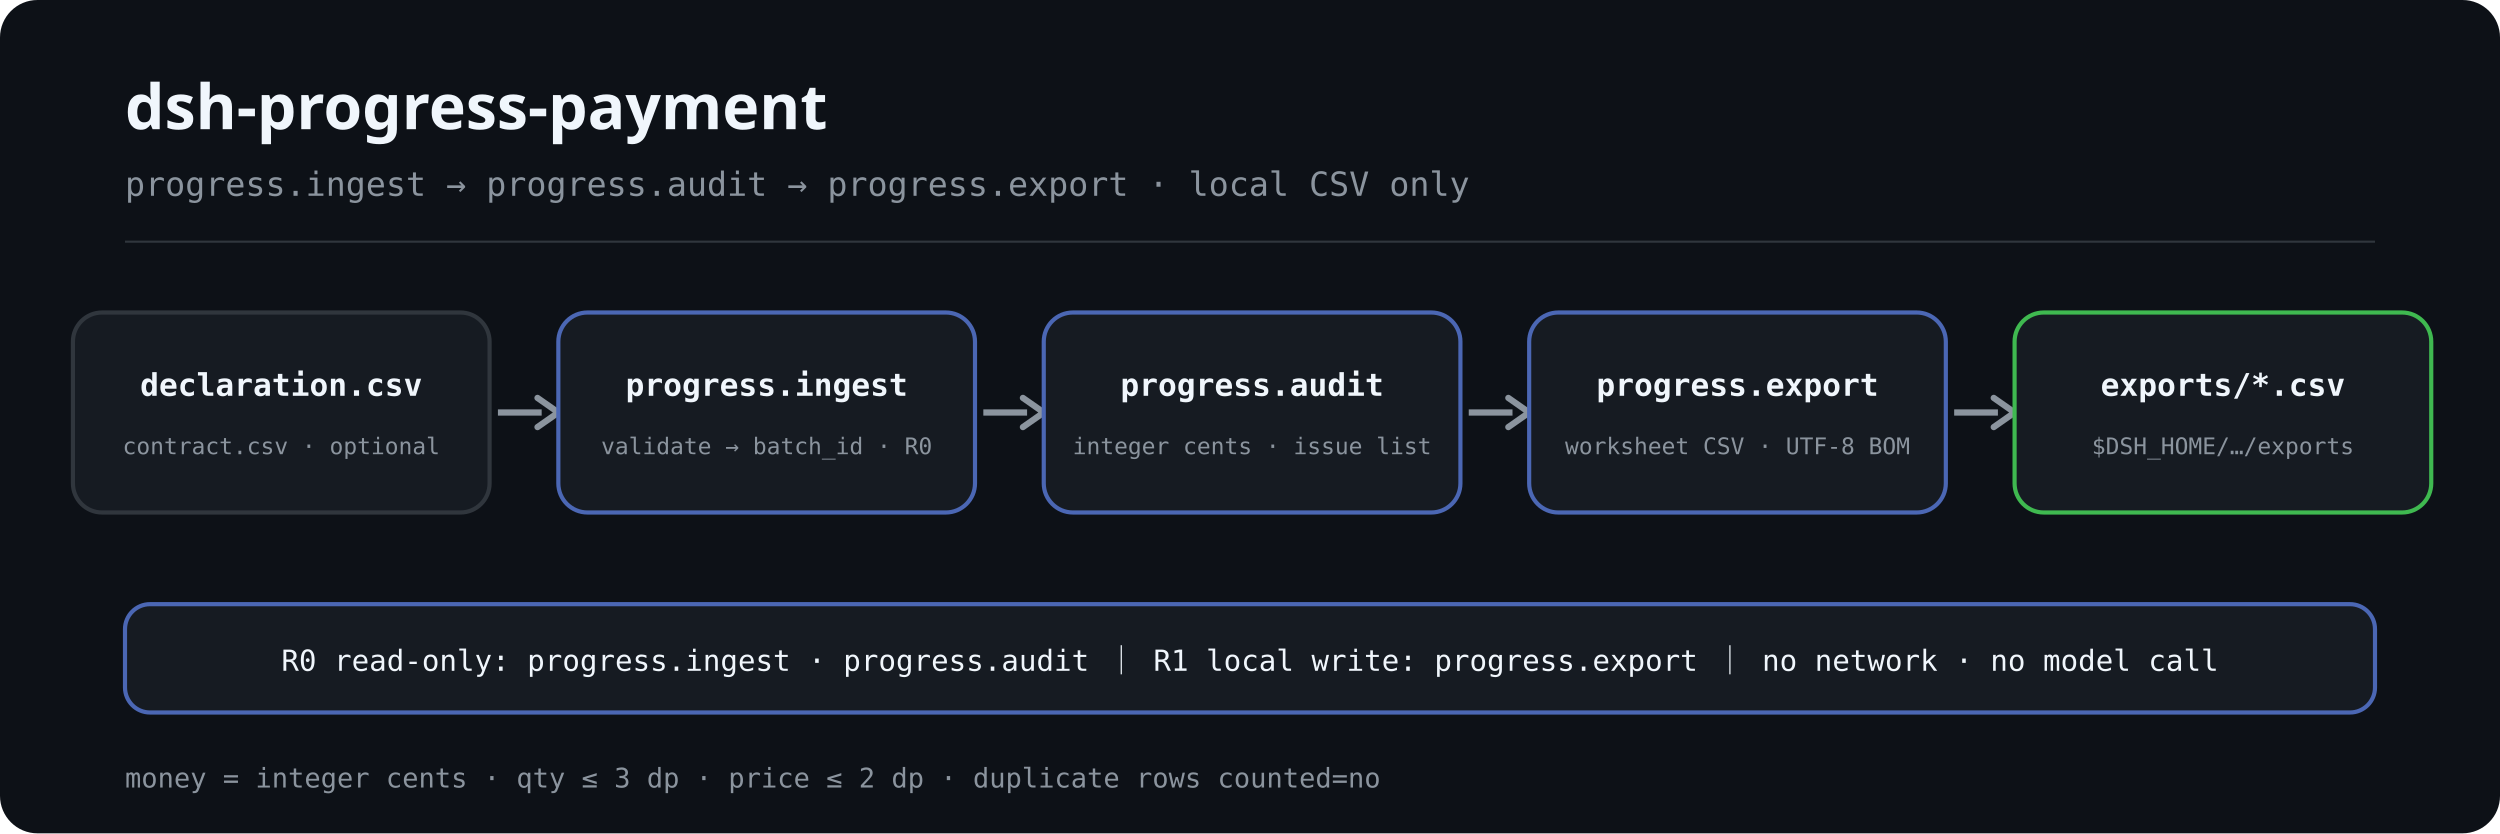
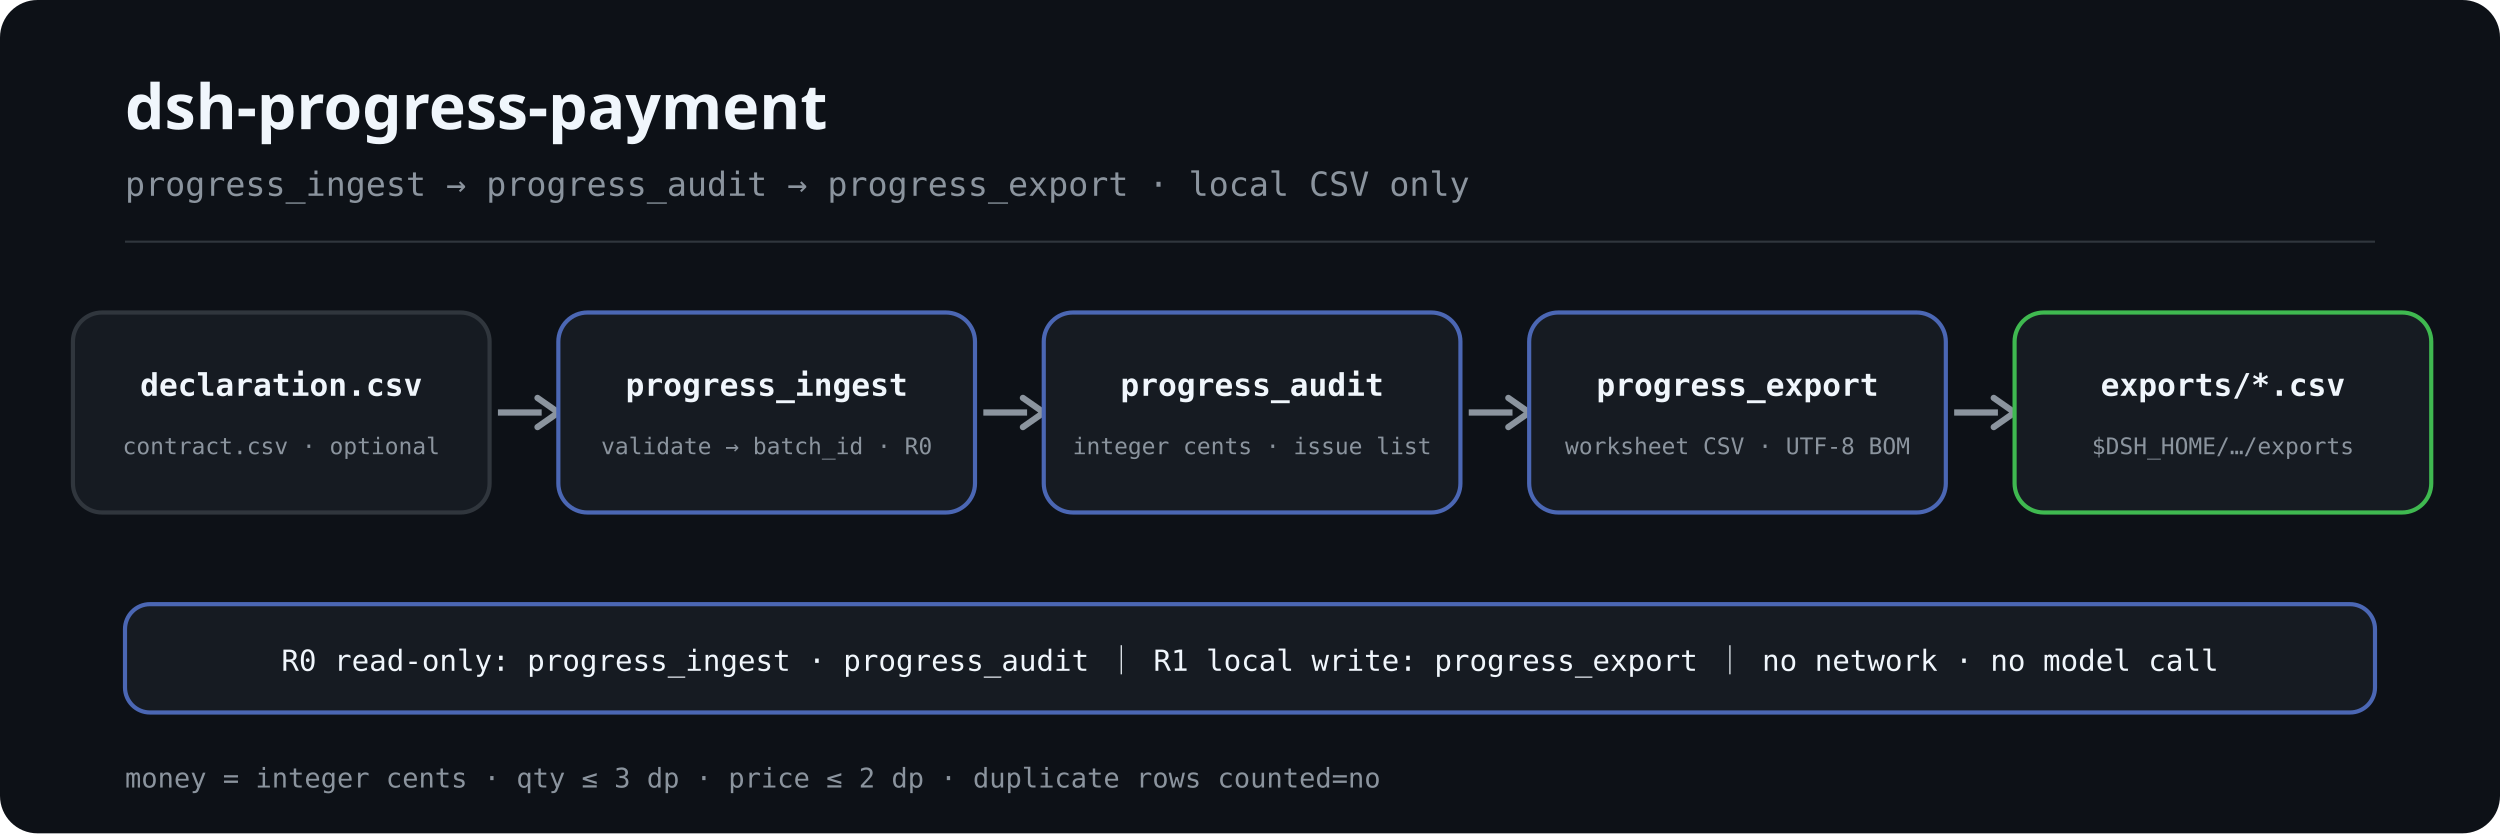
<svg xmlns="http://www.w3.org/2000/svg" width="1200" height="400" viewBox="0 0 1200 400" role="img" aria-label="dsh-progress-payment pipeline">
  <rect width="1200" height="400" rx="18" fill="#0d1117" />
  <text x="60" y="62" fill="#f0f6fc" font-family="ui-sans-serif,system-ui,sans-serif" font-size="30" font-weight="700">dsh-progress-payment</text>
-   <text x="60" y="94" fill="#8b949e" font-family="ui-monospace,monospace" font-size="16">progress.ingest → progress.audit → progress.export · local CSV only</text>
+   <text x="60" y="94" fill="#8b949e" font-family="ui-monospace,monospace" font-size="16">progress_ingest → progress_audit → progress_export · local CSV only</text>
  <line x1="60" y1="116" x2="1140" y2="116" stroke="#30363d" />
  <rect x="35" y="150" width="200" height="96" rx="14" fill="#161b22" stroke="#30363d" stroke-width="2" />
  <text x="135" y="190" fill="#f0f6fc" text-anchor="middle" font-family="ui-monospace,monospace" font-size="15" font-weight="700">declaration.csv</text>
  <text x="135" y="218" fill="#8b949e" text-anchor="middle" font-family="ui-monospace,monospace" font-size="11">contract.csv · optional</text>
  <path d="M239 198h21" stroke="#8b949e" stroke-width="3" />
  <path d="M258 191l10 7-10 7" fill="none" stroke="#8b949e" stroke-width="3" stroke-linecap="round" stroke-linejoin="round" />
  <rect x="268" y="150" width="200" height="96" rx="14" fill="#161b22" stroke="#4B67B4" stroke-width="2" />
-   <text x="368" y="190" fill="#f0f6fc" text-anchor="middle" font-family="ui-monospace,monospace" font-size="15" font-weight="700">progress.ingest</text>
+   <text x="368" y="190" fill="#f0f6fc" text-anchor="middle" font-family="ui-monospace,monospace" font-size="15" font-weight="700">progress_ingest</text>
  <text x="368" y="218" fill="#8b949e" text-anchor="middle" font-family="ui-monospace,monospace" font-size="11">validate → batch_id · R0</text>
  <path d="M472 198h21" stroke="#8b949e" stroke-width="3" />
  <path d="M491 191l10 7-10 7" fill="none" stroke="#8b949e" stroke-width="3" stroke-linecap="round" stroke-linejoin="round" />
  <rect x="501" y="150" width="200" height="96" rx="14" fill="#161b22" stroke="#4B67B4" stroke-width="2" />
-   <text x="601" y="190" fill="#f0f6fc" text-anchor="middle" font-family="ui-monospace,monospace" font-size="15" font-weight="700">progress.audit</text>
+   <text x="601" y="190" fill="#f0f6fc" text-anchor="middle" font-family="ui-monospace,monospace" font-size="15" font-weight="700">progress_audit</text>
  <text x="601" y="218" fill="#8b949e" text-anchor="middle" font-family="ui-monospace,monospace" font-size="11">integer cents · issue list</text>
  <path d="M705 198h21" stroke="#8b949e" stroke-width="3" />
  <path d="M724 191l10 7-10 7" fill="none" stroke="#8b949e" stroke-width="3" stroke-linecap="round" stroke-linejoin="round" />
  <rect x="734" y="150" width="200" height="96" rx="14" fill="#161b22" stroke="#4B67B4" stroke-width="2" />
-   <text x="834" y="190" fill="#f0f6fc" text-anchor="middle" font-family="ui-monospace,monospace" font-size="15" font-weight="700">progress.export</text>
+   <text x="834" y="190" fill="#f0f6fc" text-anchor="middle" font-family="ui-monospace,monospace" font-size="15" font-weight="700">progress_export</text>
  <text x="834" y="218" fill="#8b949e" text-anchor="middle" font-family="ui-monospace,monospace" font-size="11">worksheet CSV · UTF-8 BOM</text>
  <path d="M938 198h21" stroke="#8b949e" stroke-width="3" />
  <path d="M957 191l10 7-10 7" fill="none" stroke="#8b949e" stroke-width="3" stroke-linecap="round" stroke-linejoin="round" />
  <rect x="967" y="150" width="200" height="96" rx="14" fill="#161b22" stroke="#3fb950" stroke-width="2" />
  <text x="1067" y="190" fill="#f0f6fc" text-anchor="middle" font-family="ui-monospace,monospace" font-size="15" font-weight="700">exports/*.csv</text>
  <text x="1067" y="218" fill="#8b949e" text-anchor="middle" font-family="ui-monospace,monospace" font-size="11">$DSH_HOME/…/exports</text>
  <rect x="60" y="290" width="1080" height="52" rx="12" fill="#161b22" stroke="#4B67B4" stroke-width="2" />
-   <text x="600" y="322" fill="#f0f6fc" text-anchor="middle" font-family="ui-monospace,monospace" font-size="14">R0 read-only: progress.ingest · progress.audit ｜ R1 local write: progress.export ｜ no network · no model call</text>
+   <text x="600" y="322" fill="#f0f6fc" text-anchor="middle" font-family="ui-monospace,monospace" font-size="14">R0 read-only: progress_ingest · progress_audit ｜ R1 local write: progress_export ｜ no network · no model call</text>
  <text x="60" y="378" fill="#8b949e" font-family="ui-monospace,monospace" font-size="13">money = integer cents · qty ≤ 3 dp · price ≤ 2 dp · duplicate rows counted=no</text>
</svg>
